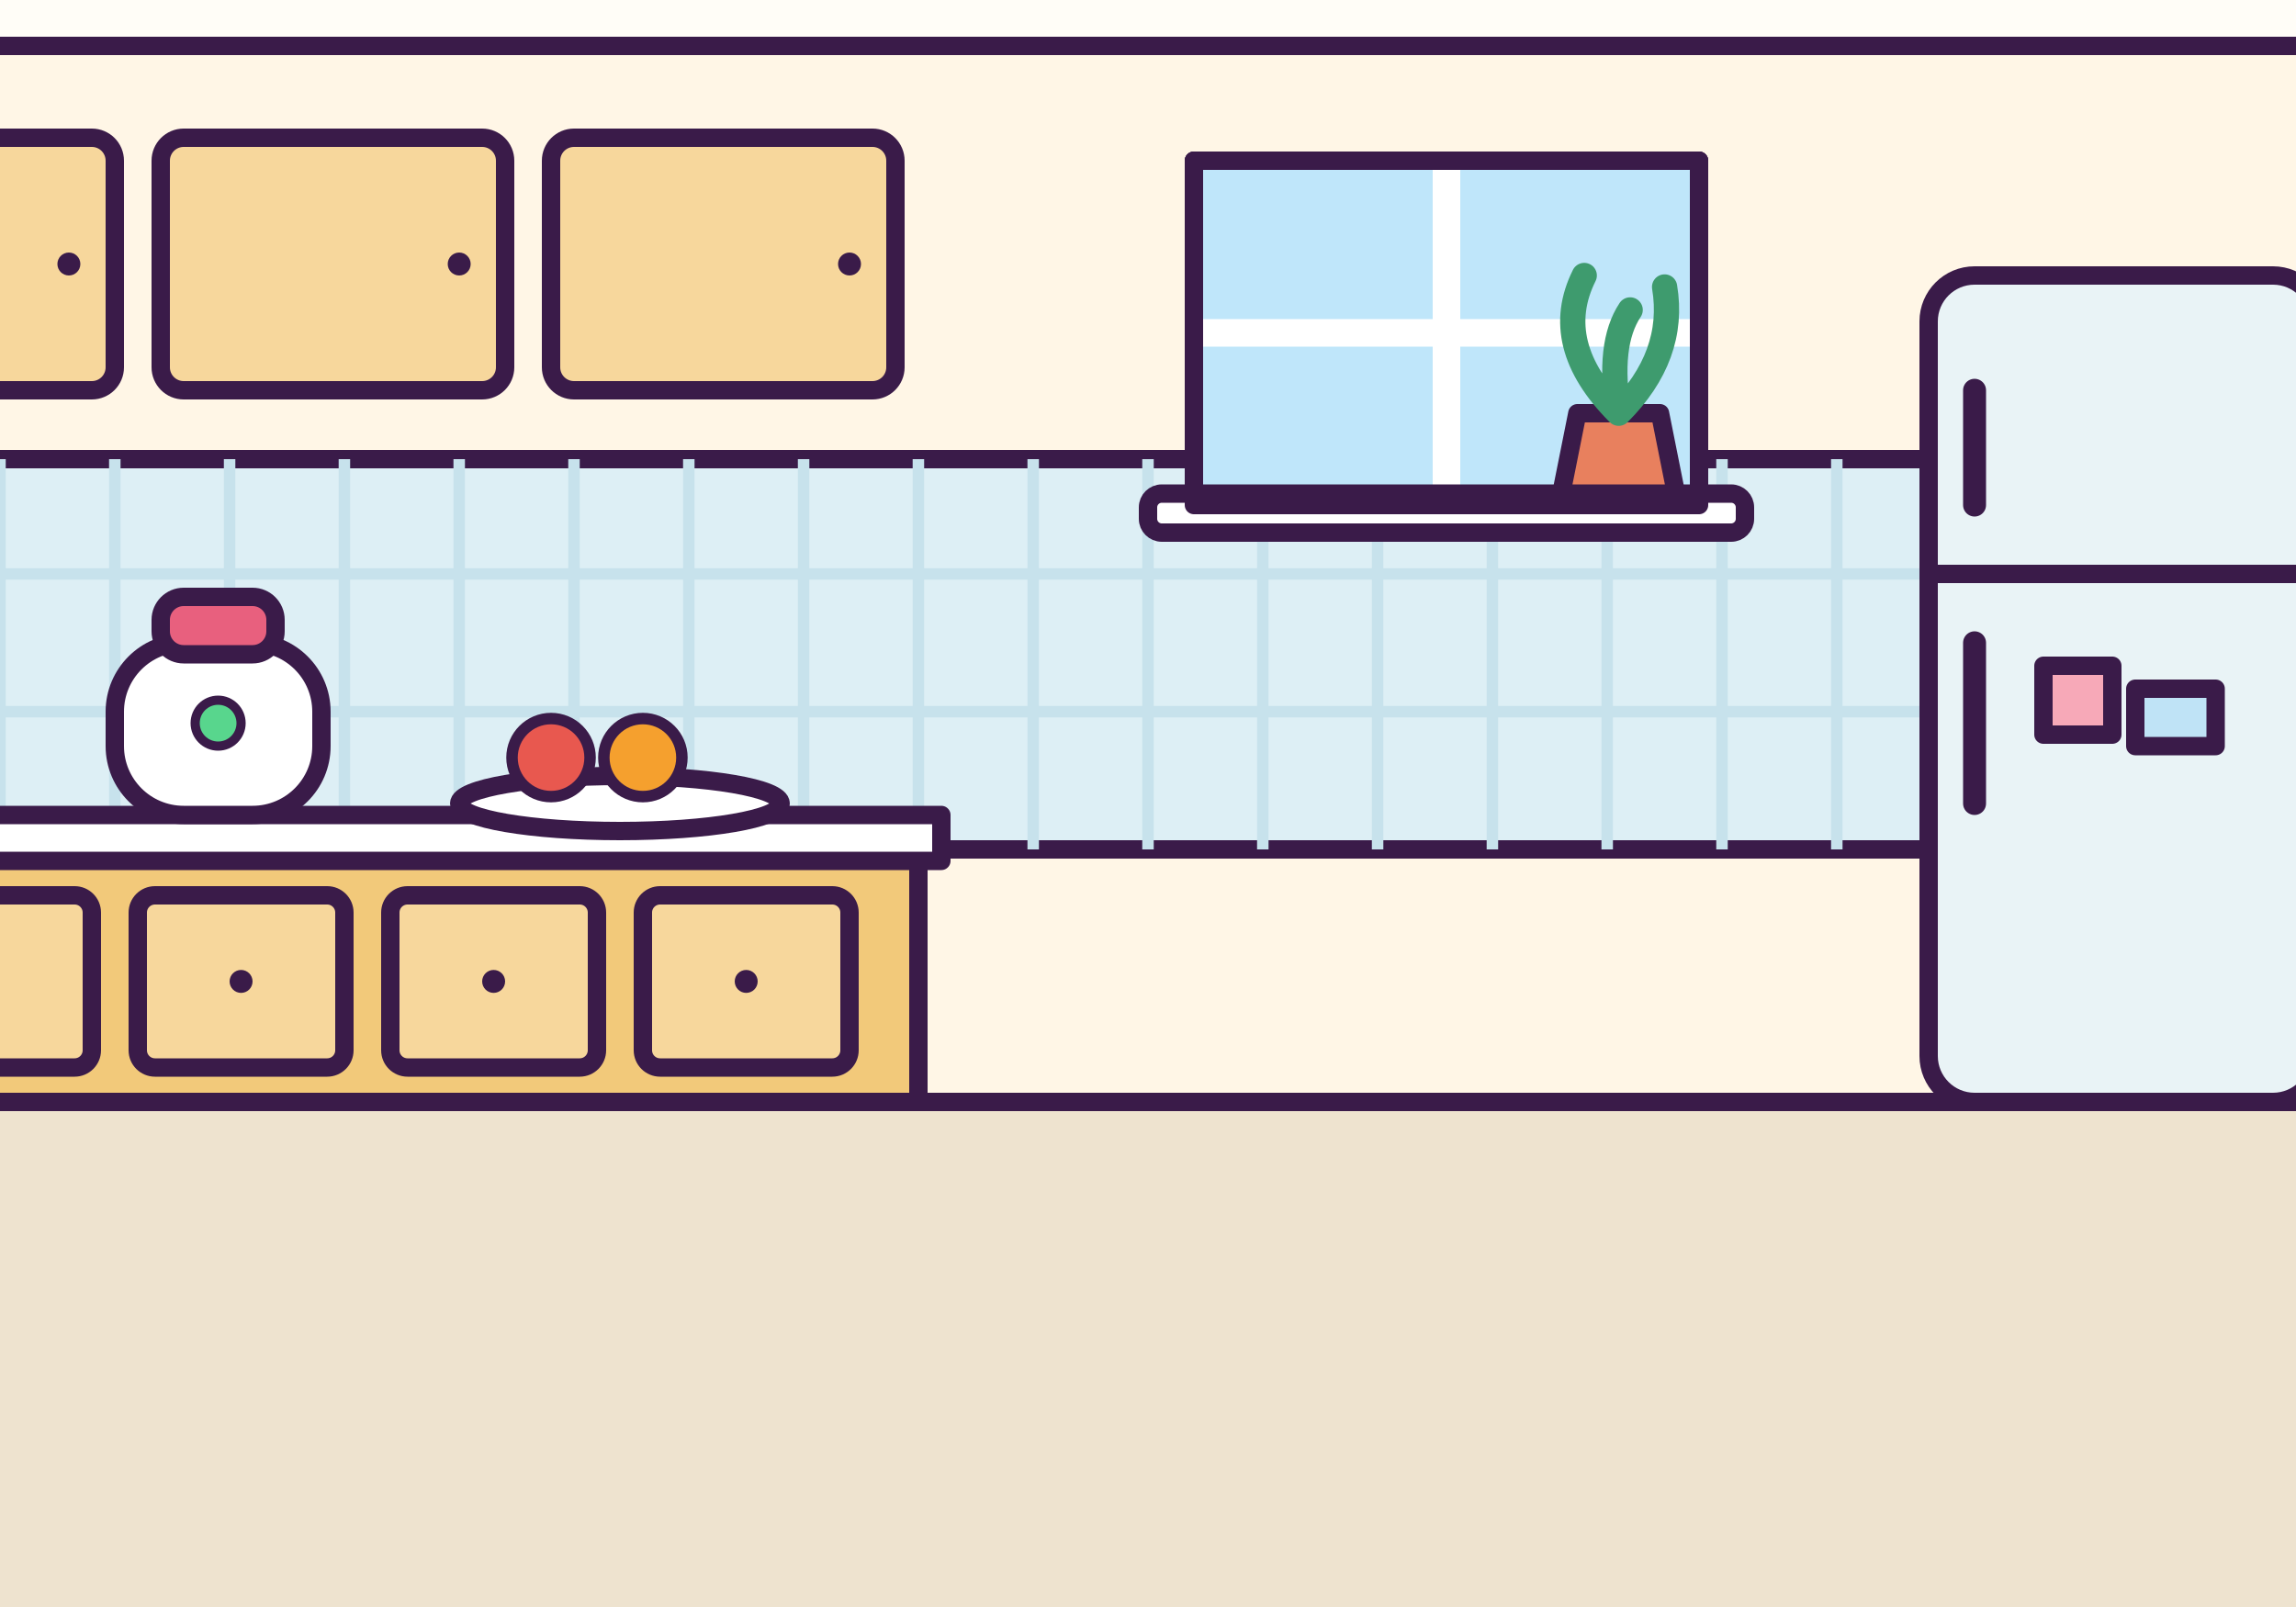
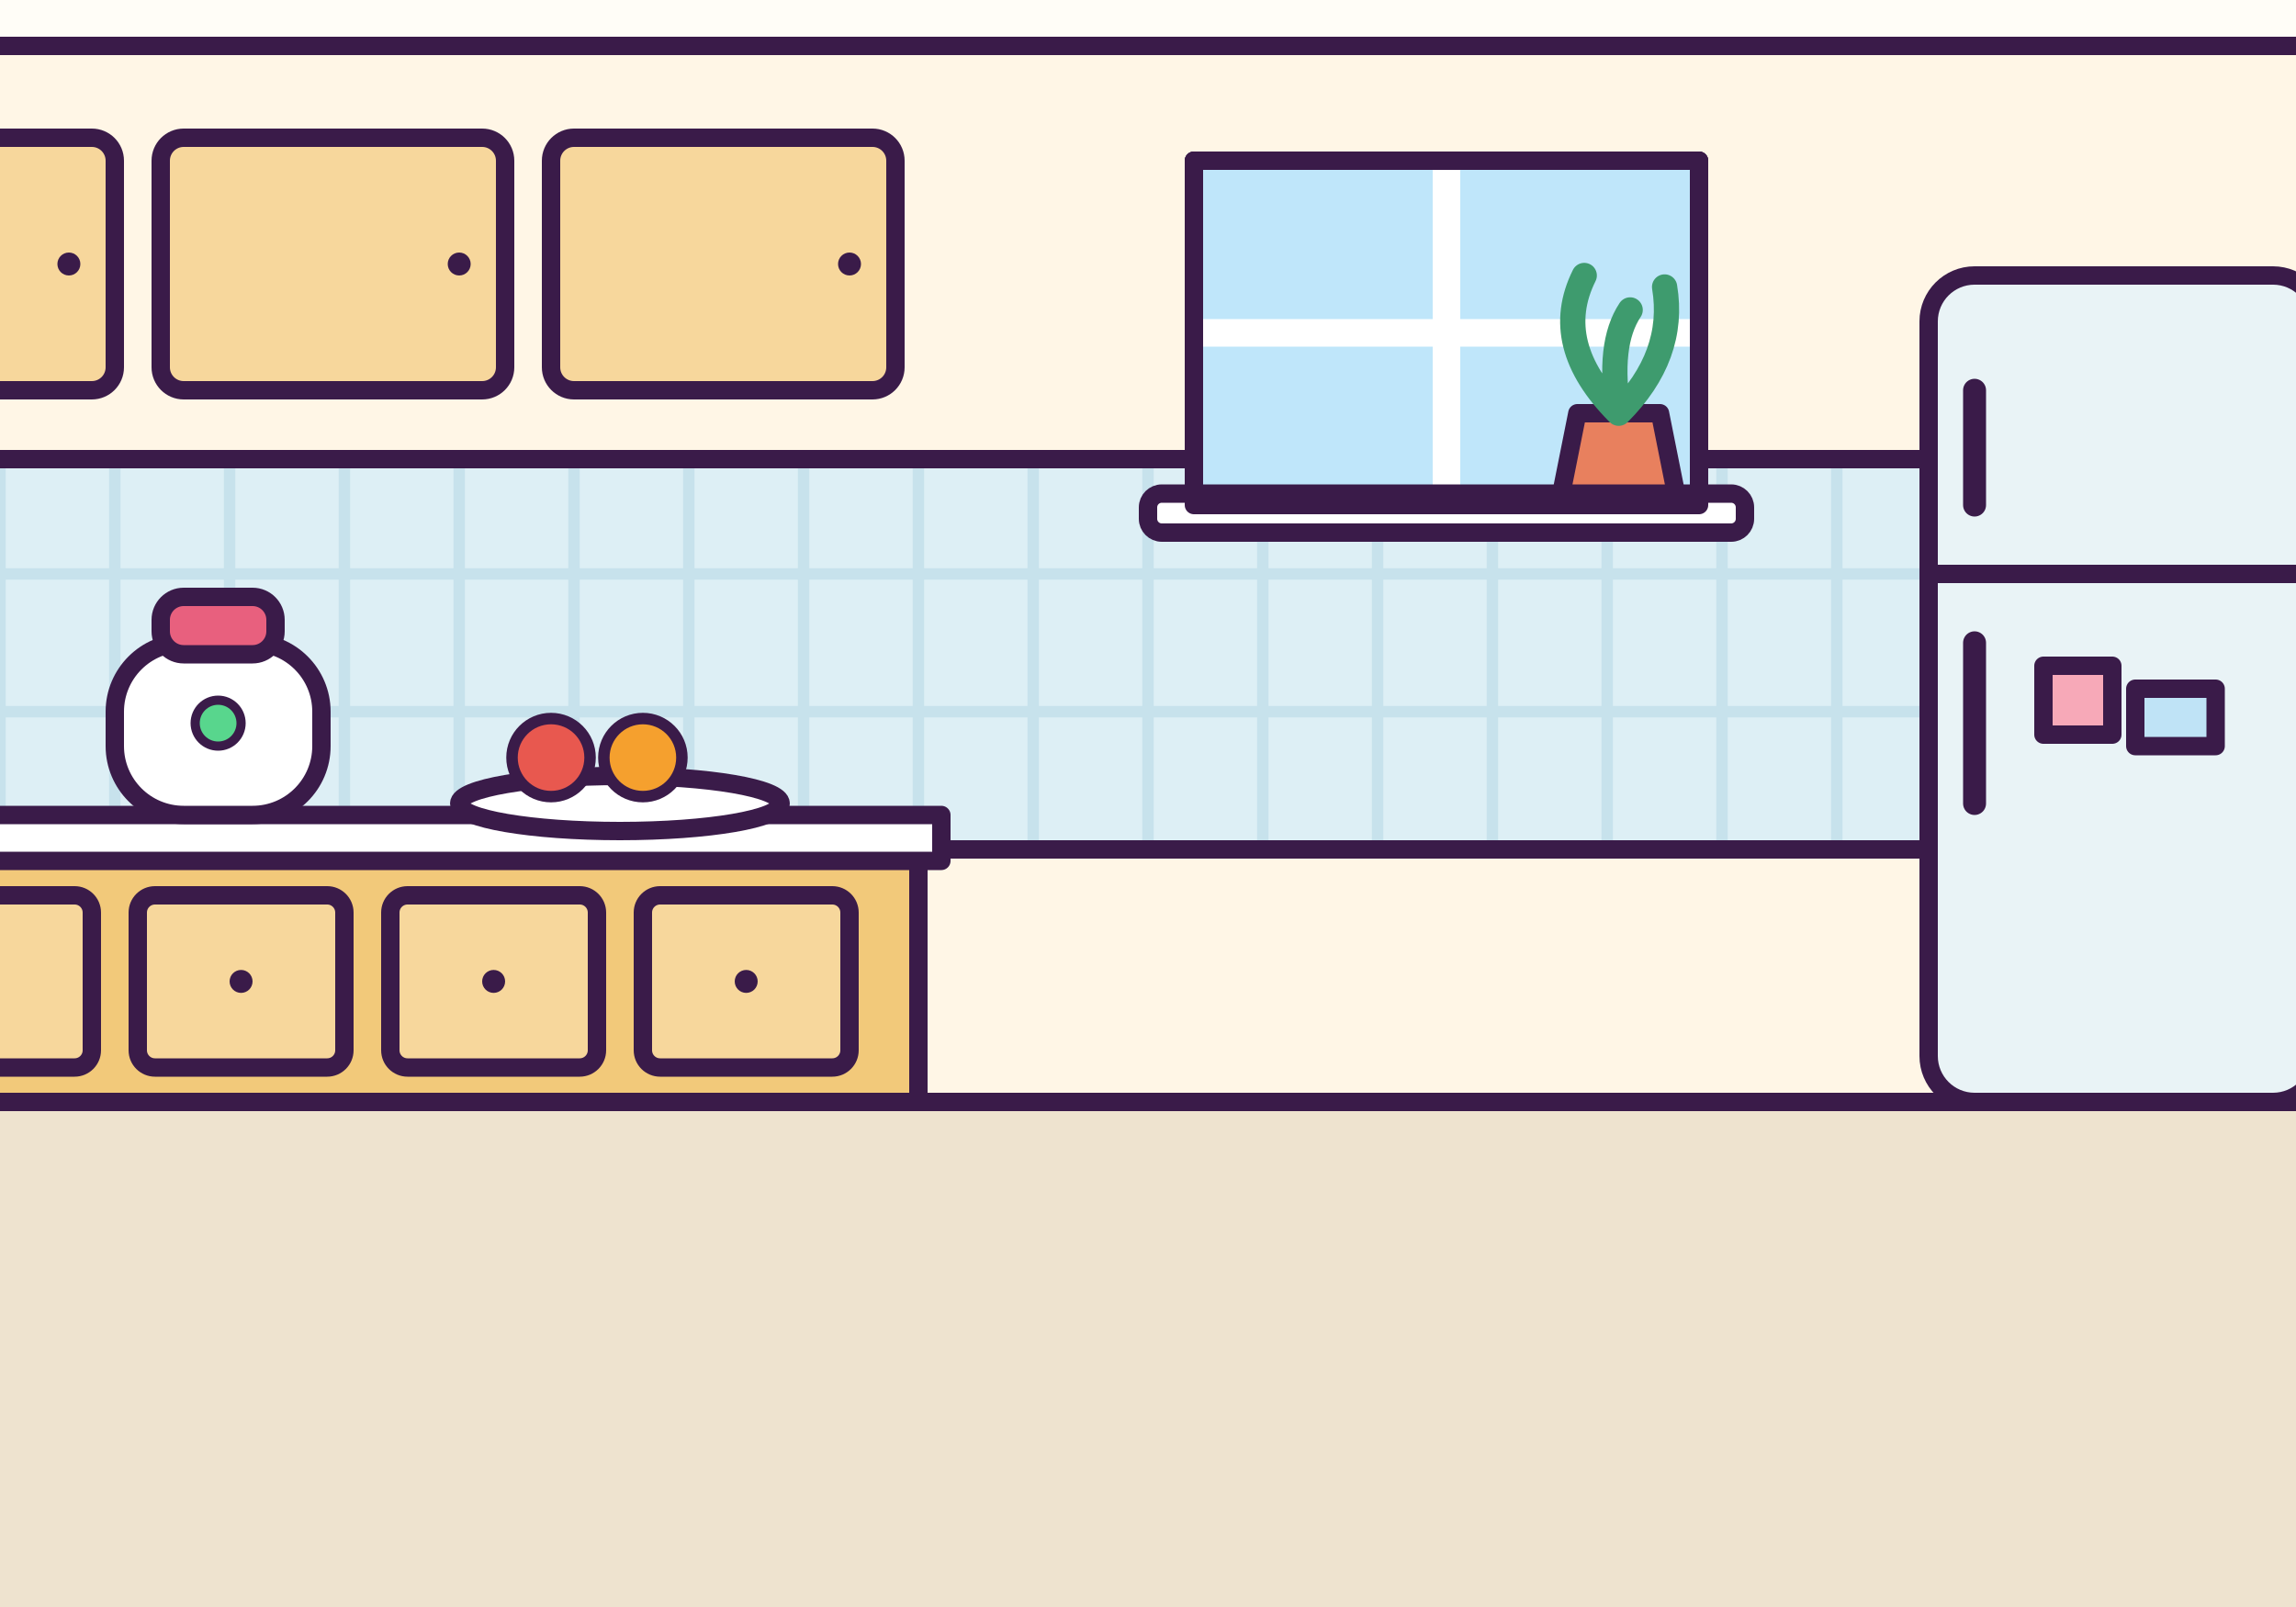
<svg xmlns="http://www.w3.org/2000/svg" viewBox="0 0 200 140" preserveAspectRatio="xMidYMax meet" overflow="visible">
  <rect x="-400" y="-300" width="1000" height="600" fill="#FFF6E6" />
  <rect x="-400" y="-300" width="1000" height="304" fill="#FFFDF7" />
  <path d="M-400 4 H600" stroke="#3A1B49" stroke-width="1.6" stroke-linejoin="round" stroke-linecap="round" />
  <rect x="-400" y="40" width="1000" height="34" fill="#DDEFF5" stroke="#3A1B49" stroke-width="1.6" stroke-linejoin="round" stroke-linecap="round" />
  <path d="M-400 40 V74" stroke="#C7E2EC" stroke-width="1" />
  <path d="M-390 40 V74" stroke="#C7E2EC" stroke-width="1" />
  <path d="M-380 40 V74" stroke="#C7E2EC" stroke-width="1" />
  <path d="M-370 40 V74" stroke="#C7E2EC" stroke-width="1" />
  <path d="M-360 40 V74" stroke="#C7E2EC" stroke-width="1" />
  <path d="M-350 40 V74" stroke="#C7E2EC" stroke-width="1" />
  <path d="M-340 40 V74" stroke="#C7E2EC" stroke-width="1" />
  <path d="M-330 40 V74" stroke="#C7E2EC" stroke-width="1" />
  <path d="M-320 40 V74" stroke="#C7E2EC" stroke-width="1" />
  <path d="M-310 40 V74" stroke="#C7E2EC" stroke-width="1" />
  <path d="M-300 40 V74" stroke="#C7E2EC" stroke-width="1" />
  <path d="M-290 40 V74" stroke="#C7E2EC" stroke-width="1" />
  <path d="M-280 40 V74" stroke="#C7E2EC" stroke-width="1" />
  <path d="M-270 40 V74" stroke="#C7E2EC" stroke-width="1" />
  <path d="M-260 40 V74" stroke="#C7E2EC" stroke-width="1" />
  <path d="M-250 40 V74" stroke="#C7E2EC" stroke-width="1" />
  <path d="M-240 40 V74" stroke="#C7E2EC" stroke-width="1" />
  <path d="M-230 40 V74" stroke="#C7E2EC" stroke-width="1" />
  <path d="M-220 40 V74" stroke="#C7E2EC" stroke-width="1" />
  <path d="M-210 40 V74" stroke="#C7E2EC" stroke-width="1" />
  <path d="M-200 40 V74" stroke="#C7E2EC" stroke-width="1" />
  <path d="M-190 40 V74" stroke="#C7E2EC" stroke-width="1" />
  <path d="M-180 40 V74" stroke="#C7E2EC" stroke-width="1" />
  <path d="M-170 40 V74" stroke="#C7E2EC" stroke-width="1" />
  <path d="M-160 40 V74" stroke="#C7E2EC" stroke-width="1" />
  <path d="M-150 40 V74" stroke="#C7E2EC" stroke-width="1" />
  <path d="M-140 40 V74" stroke="#C7E2EC" stroke-width="1" />
  <path d="M-130 40 V74" stroke="#C7E2EC" stroke-width="1" />
  <path d="M-120 40 V74" stroke="#C7E2EC" stroke-width="1" />
  <path d="M-110 40 V74" stroke="#C7E2EC" stroke-width="1" />
  <path d="M-100 40 V74" stroke="#C7E2EC" stroke-width="1" />
  <path d="M-90 40 V74" stroke="#C7E2EC" stroke-width="1" />
  <path d="M-80 40 V74" stroke="#C7E2EC" stroke-width="1" />
  <path d="M-70 40 V74" stroke="#C7E2EC" stroke-width="1" />
  <path d="M-60 40 V74" stroke="#C7E2EC" stroke-width="1" />
  <path d="M-50 40 V74" stroke="#C7E2EC" stroke-width="1" />
  <path d="M-40 40 V74" stroke="#C7E2EC" stroke-width="1" />
  <path d="M-30 40 V74" stroke="#C7E2EC" stroke-width="1" />
  <path d="M-20 40 V74" stroke="#C7E2EC" stroke-width="1" />
  <path d="M-10 40 V74" stroke="#C7E2EC" stroke-width="1" />
  <path d="M0 40 V74" stroke="#C7E2EC" stroke-width="1" />
  <path d="M10 40 V74" stroke="#C7E2EC" stroke-width="1" />
  <path d="M20 40 V74" stroke="#C7E2EC" stroke-width="1" />
  <path d="M30 40 V74" stroke="#C7E2EC" stroke-width="1" />
  <path d="M40 40 V74" stroke="#C7E2EC" stroke-width="1" />
  <path d="M50 40 V74" stroke="#C7E2EC" stroke-width="1" />
  <path d="M60 40 V74" stroke="#C7E2EC" stroke-width="1" />
  <path d="M70 40 V74" stroke="#C7E2EC" stroke-width="1" />
  <path d="M80 40 V74" stroke="#C7E2EC" stroke-width="1" />
  <path d="M90 40 V74" stroke="#C7E2EC" stroke-width="1" />
  <path d="M100 40 V74" stroke="#C7E2EC" stroke-width="1" />
  <path d="M110 40 V74" stroke="#C7E2EC" stroke-width="1" />
  <path d="M120 40 V74" stroke="#C7E2EC" stroke-width="1" />
  <path d="M130 40 V74" stroke="#C7E2EC" stroke-width="1" />
  <path d="M140 40 V74" stroke="#C7E2EC" stroke-width="1" />
  <path d="M150 40 V74" stroke="#C7E2EC" stroke-width="1" />
  <path d="M160 40 V74" stroke="#C7E2EC" stroke-width="1" />
  <path d="M170 40 V74" stroke="#C7E2EC" stroke-width="1" />
  <path d="M180 40 V74" stroke="#C7E2EC" stroke-width="1" />
  <path d="M190 40 V74" stroke="#C7E2EC" stroke-width="1" />
  <path d="M200 40 V74" stroke="#C7E2EC" stroke-width="1" />
  <path d="M210 40 V74" stroke="#C7E2EC" stroke-width="1" />
  <path d="M220 40 V74" stroke="#C7E2EC" stroke-width="1" />
  <path d="M230 40 V74" stroke="#C7E2EC" stroke-width="1" />
  <path d="M240 40 V74" stroke="#C7E2EC" stroke-width="1" />
  <path d="M250 40 V74" stroke="#C7E2EC" stroke-width="1" />
  <path d="M260 40 V74" stroke="#C7E2EC" stroke-width="1" />
  <path d="M270 40 V74" stroke="#C7E2EC" stroke-width="1" />
  <path d="M280 40 V74" stroke="#C7E2EC" stroke-width="1" />
  <path d="M290 40 V74" stroke="#C7E2EC" stroke-width="1" />
  <path d="M300 40 V74" stroke="#C7E2EC" stroke-width="1" />
  <path d="M310 40 V74" stroke="#C7E2EC" stroke-width="1" />
  <path d="M320 40 V74" stroke="#C7E2EC" stroke-width="1" />
  <path d="M330 40 V74" stroke="#C7E2EC" stroke-width="1" />
  <path d="M340 40 V74" stroke="#C7E2EC" stroke-width="1" />
  <path d="M350 40 V74" stroke="#C7E2EC" stroke-width="1" />
  <path d="M360 40 V74" stroke="#C7E2EC" stroke-width="1" />
  <path d="M370 40 V74" stroke="#C7E2EC" stroke-width="1" />
  <path d="M380 40 V74" stroke="#C7E2EC" stroke-width="1" />
  <path d="M390 40 V74" stroke="#C7E2EC" stroke-width="1" />
  <path d="M400 40 V74" stroke="#C7E2EC" stroke-width="1" />
  <path d="M410 40 V74" stroke="#C7E2EC" stroke-width="1" />
  <path d="M420 40 V74" stroke="#C7E2EC" stroke-width="1" />
  <path d="M430 40 V74" stroke="#C7E2EC" stroke-width="1" />
  <path d="M440 40 V74" stroke="#C7E2EC" stroke-width="1" />
  <path d="M450 40 V74" stroke="#C7E2EC" stroke-width="1" />
  <path d="M460 40 V74" stroke="#C7E2EC" stroke-width="1" />
  <path d="M470 40 V74" stroke="#C7E2EC" stroke-width="1" />
  <path d="M480 40 V74" stroke="#C7E2EC" stroke-width="1" />
  <path d="M490 40 V74" stroke="#C7E2EC" stroke-width="1" />
  <path d="M500 40 V74" stroke="#C7E2EC" stroke-width="1" />
  <path d="M510 40 V74" stroke="#C7E2EC" stroke-width="1" />
  <path d="M520 40 V74" stroke="#C7E2EC" stroke-width="1" />
  <path d="M530 40 V74" stroke="#C7E2EC" stroke-width="1" />
  <path d="M540 40 V74" stroke="#C7E2EC" stroke-width="1" />
  <path d="M550 40 V74" stroke="#C7E2EC" stroke-width="1" />
  <path d="M560 40 V74" stroke="#C7E2EC" stroke-width="1" />
  <path d="M570 40 V74" stroke="#C7E2EC" stroke-width="1" />
  <path d="M580 40 V74" stroke="#C7E2EC" stroke-width="1" />
  <path d="M590 40 V74" stroke="#C7E2EC" stroke-width="1" />
  <path d="M-400 50 H600" stroke="#C7E2EC" stroke-width="1" />
  <path d="M-400 62 H600" stroke="#C7E2EC" stroke-width="1" />
+   <rect x="-400" y="40" width="1000" height="34" fill="none" stroke="#3A1B49" stroke-width="1.6" stroke-linejoin="round" stroke-linecap="round" />
  <rect x="-60" y="74" width="140" height="22" fill="#F2C97A" stroke="#3A1B49" stroke-width="1.6" stroke-linejoin="round" stroke-linecap="round" />
  <rect x="-62" y="71" width="144" height="4" fill="#fff" stroke="#3A1B49" stroke-width="1.6" stroke-linejoin="round" stroke-linecap="round" />
  <rect x="-54" y="78" width="18" height="15" rx="1.5" fill="#F7D79C" stroke="#3A1B49" stroke-width="1.6" stroke-linejoin="round" stroke-linecap="round" />
  <circle cx="-45" cy="85.5" r="1" fill="#3A1B49" />
  <rect x="-32" y="78" width="18" height="15" rx="1.5" fill="#F7D79C" stroke="#3A1B49" stroke-width="1.6" stroke-linejoin="round" stroke-linecap="round" />
  <circle cx="-23" cy="85.5" r="1" fill="#3A1B49" />
  <rect x="-10" y="78" width="18" height="15" rx="1.5" fill="#F7D79C" stroke="#3A1B49" stroke-width="1.6" stroke-linejoin="round" stroke-linecap="round" />
  <circle cx="-1" cy="85.5" r="1" fill="#3A1B49" />
  <rect x="12" y="78" width="18" height="15" rx="1.5" fill="#F7D79C" stroke="#3A1B49" stroke-width="1.6" stroke-linejoin="round" stroke-linecap="round" />
  <circle cx="21" cy="85.5" r="1" fill="#3A1B49" />
  <rect x="34" y="78" width="18" height="15" rx="1.5" fill="#F7D79C" stroke="#3A1B49" stroke-width="1.6" stroke-linejoin="round" stroke-linecap="round" />
  <circle cx="43" cy="85.5" r="1" fill="#3A1B49" />
  <rect x="56" y="78" width="18" height="15" rx="1.5" fill="#F7D79C" stroke="#3A1B49" stroke-width="1.6" stroke-linejoin="round" stroke-linecap="round" />
  <circle cx="65" cy="85.5" r="1" fill="#3A1B49" />
  <rect x="-40" y="64" width="34" height="7" rx="2" fill="#3A3448" stroke="#3A1B49" stroke-width="1.6" stroke-linejoin="round" stroke-linecap="round" />
  <ellipse cx="-31" cy="64" rx="7" ry="1.6" fill="#6B6380" />
  <ellipse cx="-15" cy="64" rx="7" ry="1.6" fill="#6B6380" />
  <rect x="10" y="56" width="18" height="15" rx="6" fill="#fff" stroke="#3A1B49" stroke-width="1.6" stroke-linejoin="round" stroke-linecap="round" />
  <rect x="14" y="52" width="10" height="5" rx="2" fill="#E8607E" stroke="#3A1B49" stroke-width="1.6" stroke-linejoin="round" stroke-linecap="round" />
  <circle cx="19" cy="63" r="2" fill="#58D68D" stroke="#3A1B49" stroke-width=".8" />
  <ellipse cx="54" cy="70" rx="14" ry="2.4" fill="#fff" stroke="#3A1B49" stroke-width="1.6" stroke-linejoin="round" stroke-linecap="round" />
  <circle cx="48" cy="66" r="3.4" fill="#E8584F" stroke="#3A1B49" stroke-width="1" />
  <circle cx="56" cy="66" r="3.4" fill="#F5A02E" stroke="#3A1B49" stroke-width="1" />
  <rect x="-54" y="12" width="30" height="22" rx="2" fill="#F7D79C" stroke="#3A1B49" stroke-width="1.6" stroke-linejoin="round" stroke-linecap="round" />
  <circle cx="-28" cy="23" r="1" fill="#3A1B49" />
  <rect x="-20" y="12" width="30" height="22" rx="2" fill="#F7D79C" stroke="#3A1B49" stroke-width="1.6" stroke-linejoin="round" stroke-linecap="round" />
  <circle cx="6" cy="23" r="1" fill="#3A1B49" />
  <rect x="14" y="12" width="30" height="22" rx="2" fill="#F7D79C" stroke="#3A1B49" stroke-width="1.6" stroke-linejoin="round" stroke-linecap="round" />
  <circle cx="40" cy="23" r="1" fill="#3A1B49" />
  <rect x="48" y="12" width="30" height="22" rx="2" fill="#F7D79C" stroke="#3A1B49" stroke-width="1.6" stroke-linejoin="round" stroke-linecap="round" />
  <circle cx="74" cy="23" r="1" fill="#3A1B49" />
  <rect x="168" y="24" width="34" height="72" rx="4" fill="#E9F3F6" stroke="#3A1B49" stroke-width="1.6" stroke-linejoin="round" stroke-linecap="round" />
  <path d="M168 50 H202" stroke="#3A1B49" stroke-width="1.6" stroke-linejoin="round" stroke-linecap="round" />
  <path d="M172 34 v10 M172 56 v14" stroke="#3A1B49" stroke-width="2" stroke-linecap="round" />
  <rect x="178" y="58" width="6" height="6" fill="#F7A9B8" stroke="#3A1B49" stroke-width="1.6" stroke-linejoin="round" stroke-linecap="round" />
  <rect x="186" y="60" width="7" height="5" fill="#BFE3F6" stroke="#3A1B49" stroke-width="1.6" stroke-linejoin="round" stroke-linecap="round" />
  <rect x="104" y="14" width="44" height="30" fill="#BFE6FA" stroke="#3A1B49" stroke-width="1.6" stroke-linejoin="round" stroke-linecap="round" />
  <path d="M126 14 V44 M104 29 H148" stroke="#fff" stroke-width="2.4" />
  <rect x="104" y="14" width="44" height="30" fill="none" stroke="#3A1B49" stroke-width="1.6" stroke-linejoin="round" stroke-linecap="round" />
  <rect x="100" y="43" width="52" height="3.4" rx="1.2" fill="#fff" stroke="#3A1B49" stroke-width="1.6" stroke-linejoin="round" stroke-linecap="round" />
  <path d="M136 43 l1.4 -7 h7.2 l1.4 7z" fill="#E8805E" stroke="#3A1B49" stroke-width="1.6" stroke-linejoin="round" stroke-linecap="round" />
  <path d="M141 36 q-6 -6 -3 -12 M141 36 q5 -5 4 -11 M141 36 q-1 -6 1 -9" stroke="#3E9B6E" stroke-width="2.2" fill="none" stroke-linecap="round" />
  <rect x="104" y="14" width="44" height="30" fill="none" stroke="#3A1B49" stroke-width="1.6" stroke-linejoin="round" stroke-linecap="round" />
  <rect x="-400" y="96" width="1000" height="400" fill="#EEE3CF" stroke="#3A1B49" stroke-width="1.6" stroke-linejoin="round" stroke-linecap="round" />
</svg>
